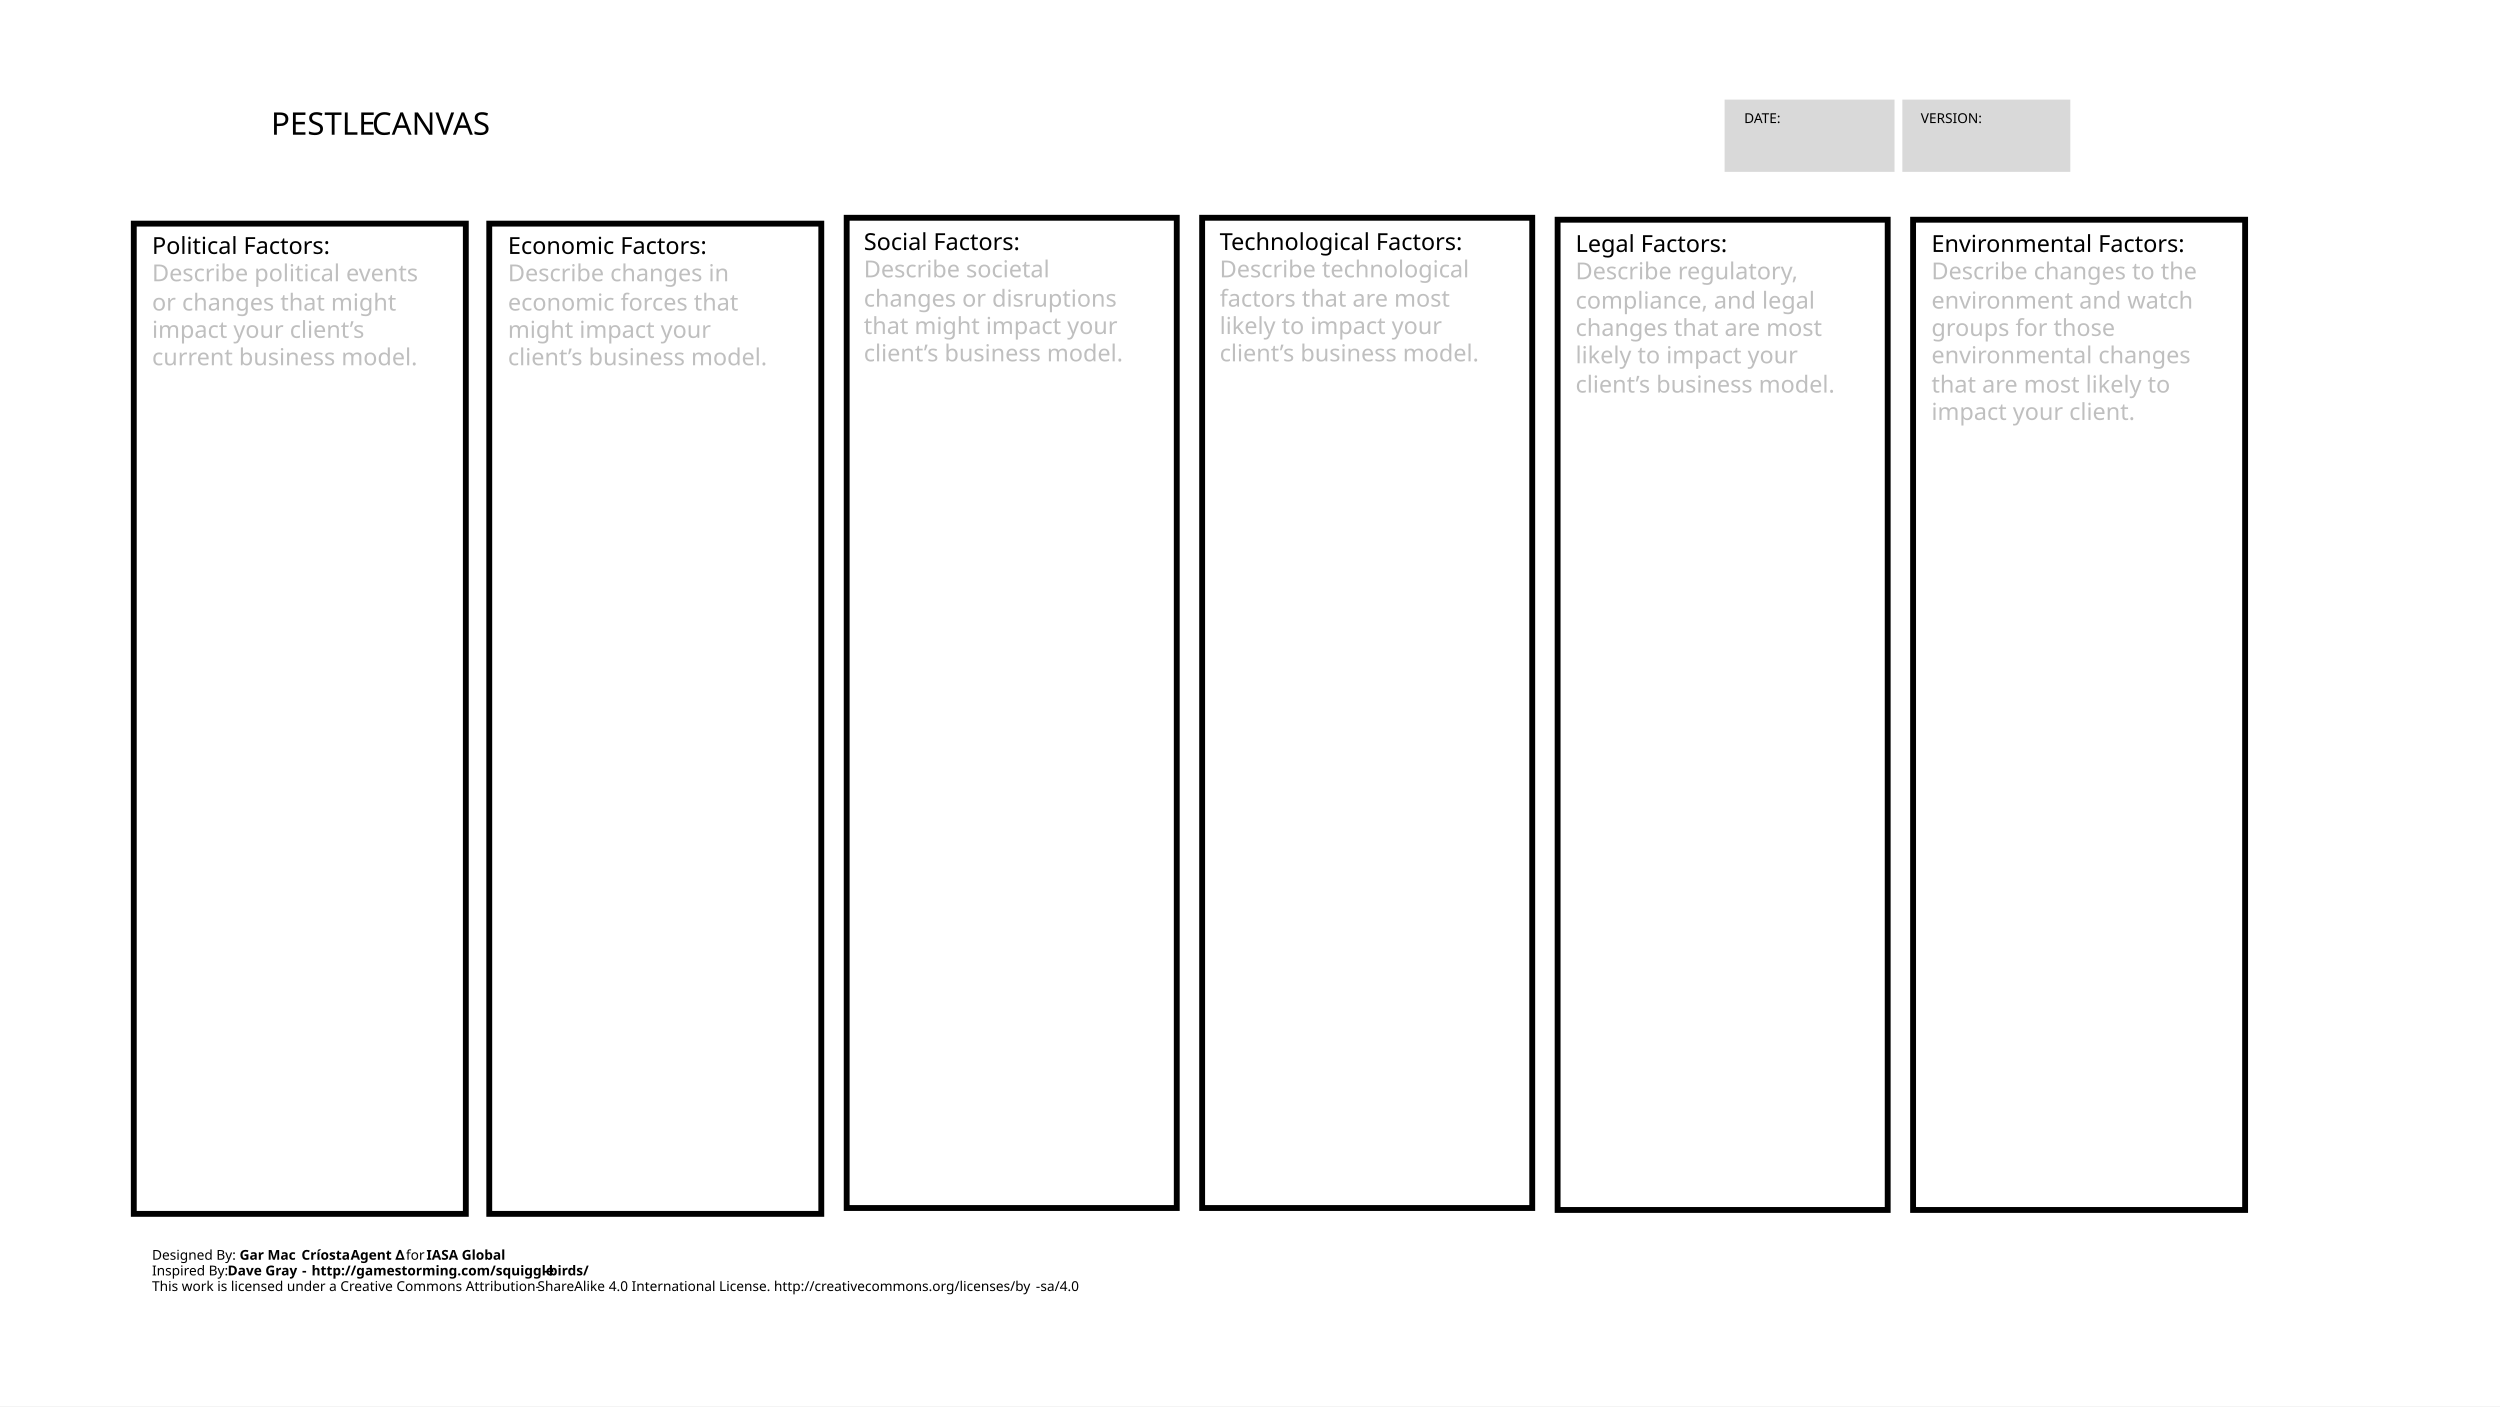
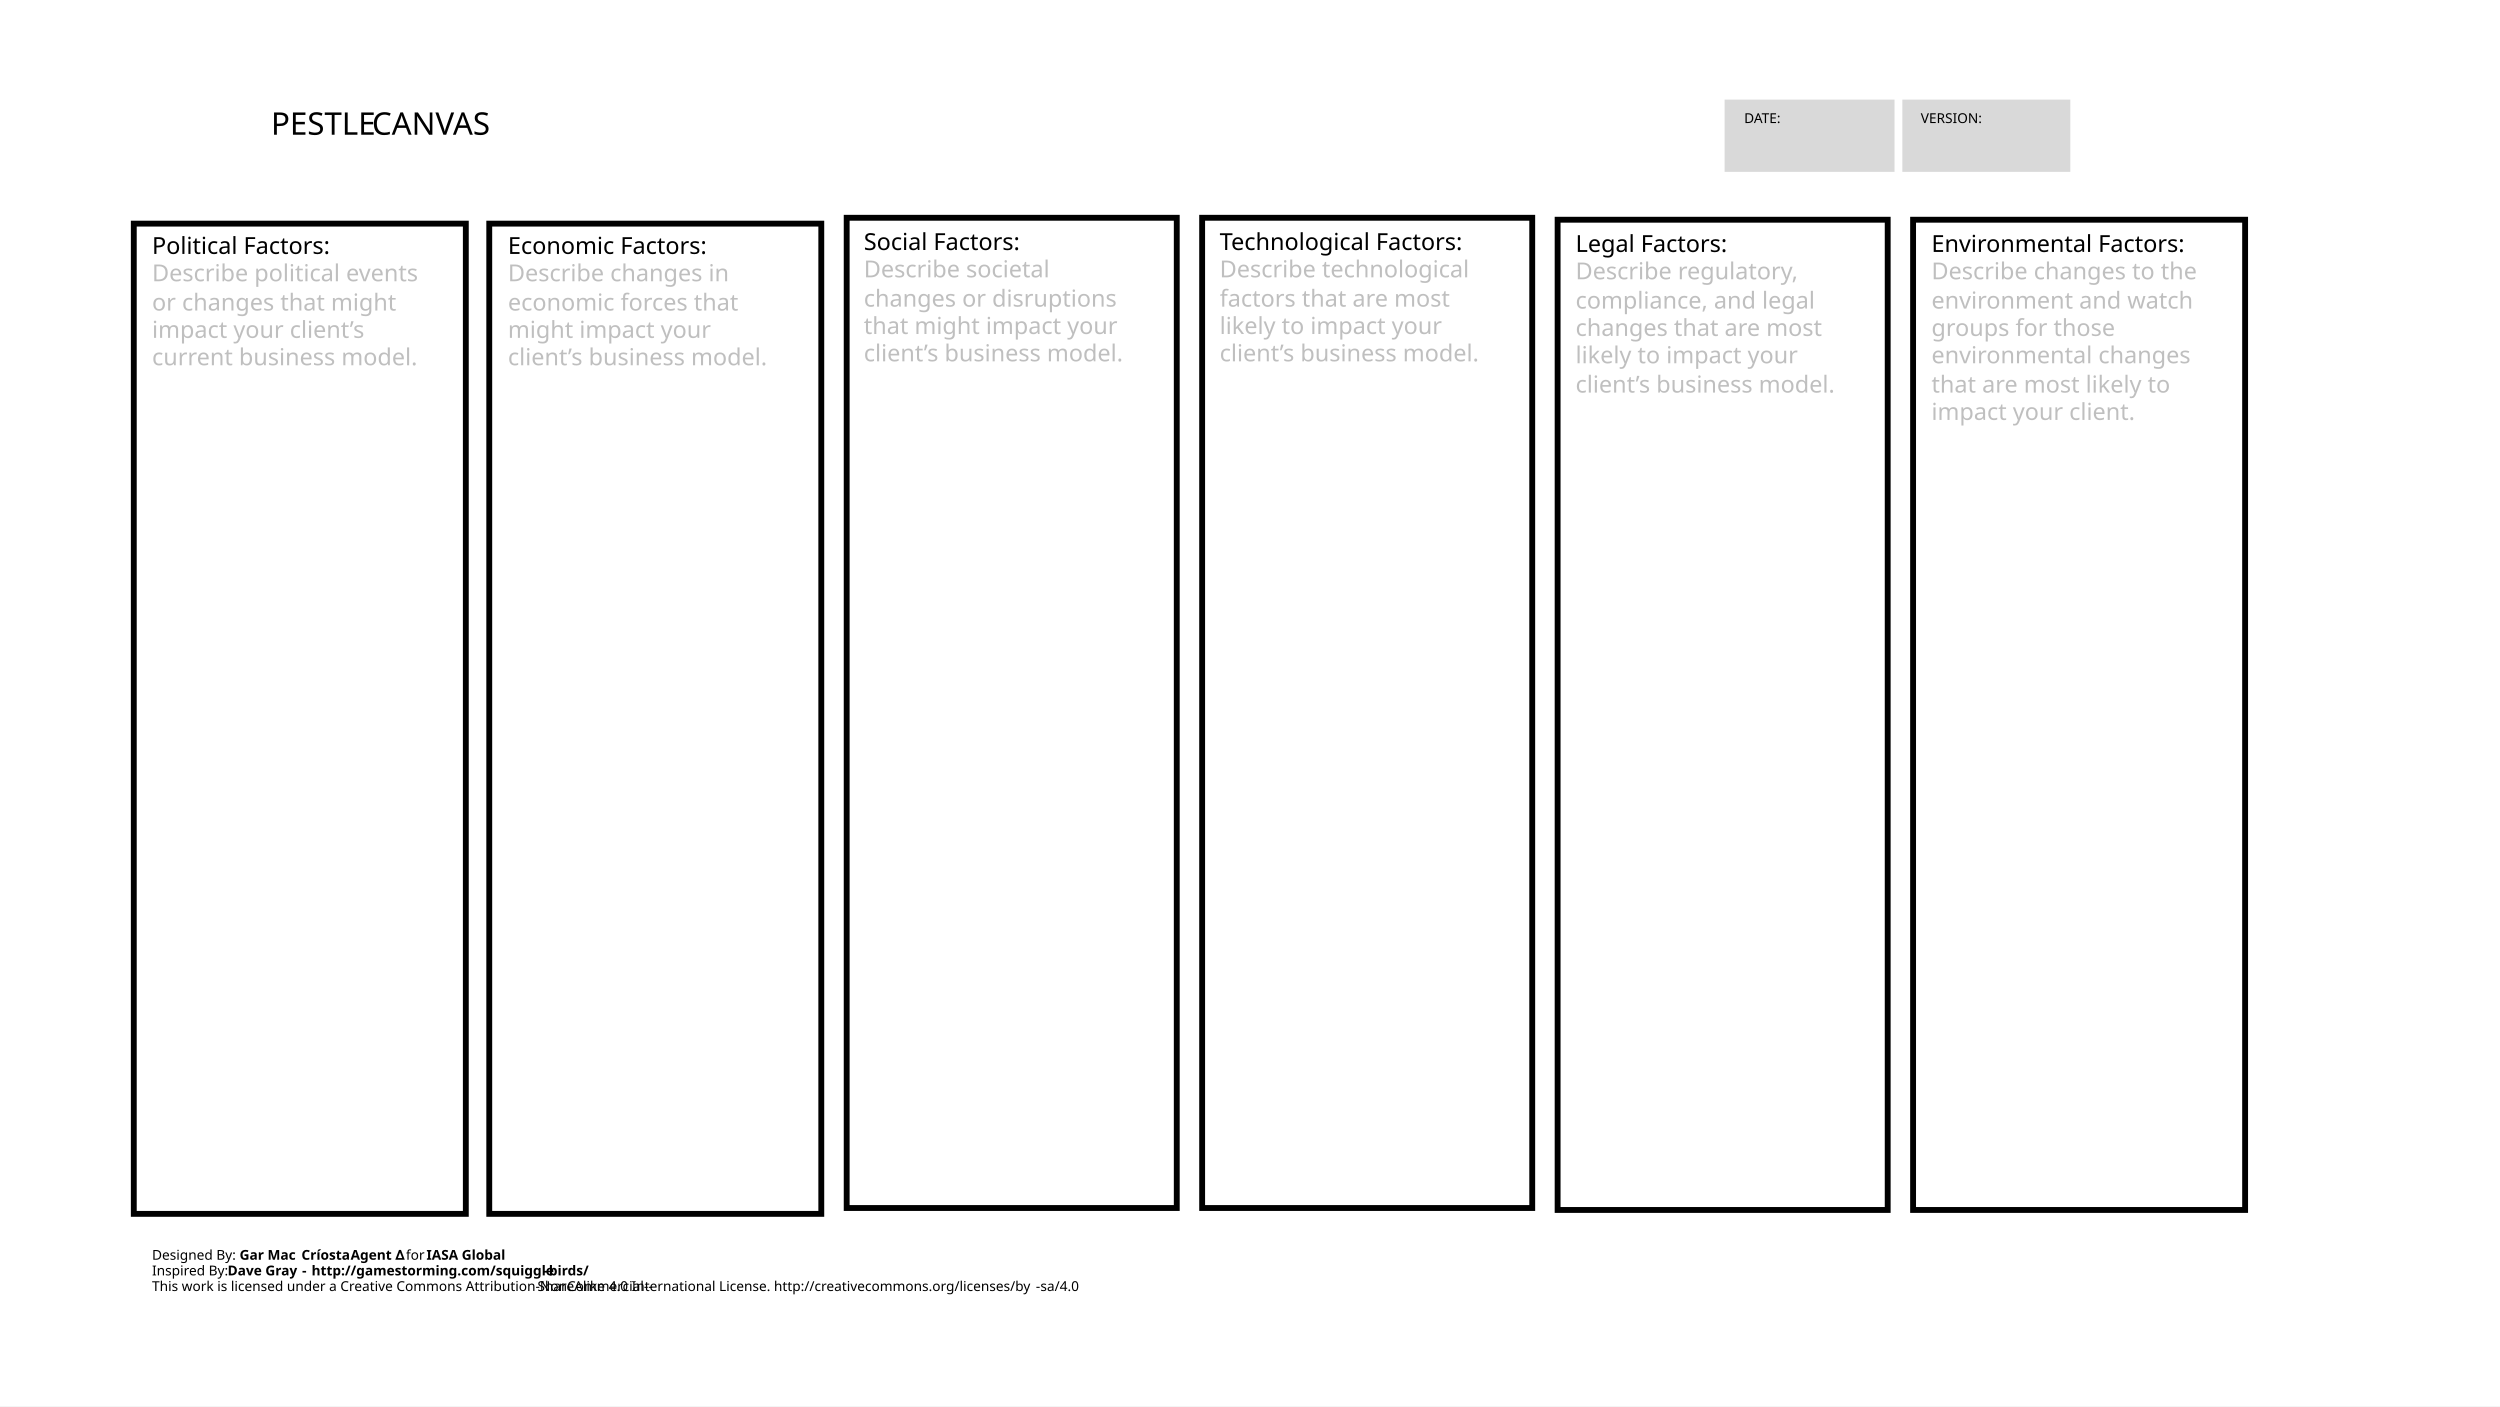
<svg xmlns="http://www.w3.org/2000/svg" width="1280" height="720" overflow="hidden">
  <defs>
    <clipPath id="clip0">
      <rect x="0" y="0" width="1280" height="720" />
    </clipPath>
  </defs>
  <g clip-path="url(#clip0)">
    <rect x="0" y="0" width="1280" height="720" fill="#FFFFFF" />
    <text font-family="Century Gothic,Century Gothic_MSFontService,sans-serif" font-weight="400" font-size="16" transform="translate(138.768 69)">PESTLE <tspan font-size="16" x="51.667" y="0">CANVAS</tspan>
    </text>
    <rect x="883" y="51" width="87" height="37" fill="#D9D9D9" />
    <text font-family="Century Gothic,Century Gothic_MSFontService,sans-serif" font-weight="400" font-size="7" transform="translate(893.01 63)">DATE:</text>
    <rect x="974" y="51" width="86" height="37" fill="#D9D9D9" />
    <text font-family="Century Gothic,Century Gothic_MSFontService,sans-serif" font-weight="400" font-size="7" transform="translate(983.422 63)">VERSION:<tspan font-size="7" x="-905.583" y="582">Designed By: </tspan>
      <tspan font-weight="700" font-size="7" x="-860.75" y="582">Gar Mac </tspan>
      <tspan font-weight="700" font-size="7" x="-829.083" y="582">Críosta</tspan>
      <tspan font-weight="700" font-size="7" x="-803.916" y="582">Agent ∆</tspan>
      <tspan font-size="7" x="-775.583" y="582">for </tspan>
      <tspan font-weight="700" font-size="7" x="-765.083" y="582">IASA Global</tspan>
      <tspan font-size="7" x="-905.583" y="590">Inspired By: </tspan>
      <tspan font-weight="700" font-size="7" x="-866.916" y="590">Dave Gray </tspan>
      <tspan font-weight="700" font-size="7" x="-828.75" y="590">-</tspan>
      <tspan font-weight="700" font-size="7" x="-823.916" y="590">http://gamestorming.com/squiggle</tspan>
      <tspan font-weight="700" font-size="7" x="-705.25" y="590">-</tspan>
      <tspan font-weight="700" font-size="7" x="-702.416" y="590">birds/</tspan>
-       <tspan font-size="7" x="-905.583" y="598">This work is licensed under a Creative Commons Attribution</tspan>-<tspan font-size="7" x="-708.25" y="598">ShareAlike</tspan>
+       <tspan font-size="7" x="-905.583" y="598">This work is licensed under a Creative Commons Attribution-NonCommercial-</tspan>-<tspan font-size="7" x="-708.25" y="598">ShareAlike</tspan>
      <tspan font-size="7" x="-671.75" y="598">4.0 International License. http://creativecommons.org/licenses/by</tspan>
      <tspan font-size="7" x="-453.083" y="598">-</tspan>
      <tspan font-size="7" x="-450.75" y="598">sa/4.0</tspan>
    </text>
    <rect x="68.5" y="114.5" width="170" height="507" stroke="#000000" stroke-width="3" stroke-miterlimit="8" fill="none" />
    <text font-family="Century Gothic,Century Gothic_MSFontService,sans-serif" font-weight="400" font-size="12" transform="translate(77.8391 130)">Political Factors:<tspan fill="#BFBFBF" font-size="12" x="0" y="14">Describe political events </tspan>
      <tspan fill="#BFBFBF" font-size="12" x="0" y="29">or changes that might </tspan>
      <tspan fill="#BFBFBF" font-size="12" x="0" y="43">impact your client’s </tspan>
      <tspan fill="#BFBFBF" font-size="12" x="0" y="57">current business model.</tspan>
    </text>
    <rect x="250.5" y="114.5" width="170" height="507" stroke="#000000" stroke-width="3" stroke-miterlimit="8" fill="none" />
    <text font-family="Century Gothic,Century Gothic_MSFontService,sans-serif" font-weight="400" font-size="12" transform="translate(260.052 130)">Economic Factors:<tspan fill="#BFBFBF" font-size="12" x="0" y="14">Describe changes in </tspan>
      <tspan fill="#BFBFBF" font-size="12" x="0" y="29">economic forces that </tspan>
      <tspan fill="#BFBFBF" font-size="12" x="0" y="43">might impact your </tspan>
      <tspan fill="#BFBFBF" font-size="12" x="0" y="57">client’s business model.</tspan>
    </text>
    <rect x="433.5" y="111.5" width="169" height="507" stroke="#000000" stroke-width="3" stroke-miterlimit="8" fill="none" />
    <text font-family="Century Gothic,Century Gothic_MSFontService,sans-serif" font-weight="400" font-size="12" transform="translate(442.265 128)">Social Factors:<tspan fill="#BFBFBF" font-size="12" x="0" y="14">Describe societal </tspan>
      <tspan fill="#BFBFBF" font-size="12" x="0" y="29">changes or disruptions </tspan>
      <tspan fill="#BFBFBF" font-size="12" x="0" y="43">that might impact your </tspan>
      <tspan fill="#BFBFBF" font-size="12" x="0" y="57">client’s business model.</tspan>
    </text>
    <rect x="615.5" y="111.5" width="169" height="507" stroke="#000000" stroke-width="3" stroke-miterlimit="8" fill="none" />
    <text font-family="Century Gothic,Century Gothic_MSFontService,sans-serif" font-weight="400" font-size="12" transform="translate(624.478 128)">Technological Factors:<tspan fill="#BFBFBF" font-size="12" x="0" y="14">Describe technological </tspan>
      <tspan fill="#BFBFBF" font-size="12" x="0" y="29">factors that are most </tspan>
      <tspan fill="#BFBFBF" font-size="12" x="0" y="43">likely to impact your </tspan>
      <tspan fill="#BFBFBF" font-size="12" x="0" y="57">client’s business model.</tspan>
    </text>
    <rect x="797.5" y="112.5" width="169" height="507" stroke="#000000" stroke-width="3" stroke-miterlimit="8" fill="none" />
    <text font-family="Century Gothic,Century Gothic_MSFontService,sans-serif" font-weight="400" font-size="12" transform="translate(806.692 129)">Legal Factors:<tspan fill="#BFBFBF" font-size="12" x="0" y="14">Describe regulatory, </tspan>
      <tspan fill="#BFBFBF" font-size="12" x="0" y="29">compliance, and legal </tspan>
      <tspan fill="#BFBFBF" font-size="12" x="0" y="43">changes that are most </tspan>
      <tspan fill="#BFBFBF" font-size="12" x="0" y="57">likely to impact your </tspan>
      <tspan fill="#BFBFBF" font-size="12" x="0" y="72">client’s business model.</tspan>
    </text>
    <rect x="979.5" y="112.5" width="170" height="507" stroke="#000000" stroke-width="3" stroke-miterlimit="8" fill="none" />
    <text font-family="Century Gothic,Century Gothic_MSFontService,sans-serif" font-weight="400" font-size="12" transform="translate(988.905 129)">Environmental Factors:<tspan fill="#BFBFBF" font-size="12" x="0" y="14">Describe changes to the </tspan>
      <tspan fill="#BFBFBF" font-size="12" x="0" y="29">environment and watch </tspan>
      <tspan fill="#BFBFBF" font-size="12" x="0" y="43">groups for those </tspan>
      <tspan fill="#BFBFBF" font-size="12" x="0" y="57">environmental changes </tspan>
      <tspan fill="#BFBFBF" font-size="12" x="0" y="72">that are most likely to </tspan>
      <tspan fill="#BFBFBF" font-size="12" x="0" y="86">impact your client.</tspan>
    </text>
  </g>
</svg>
